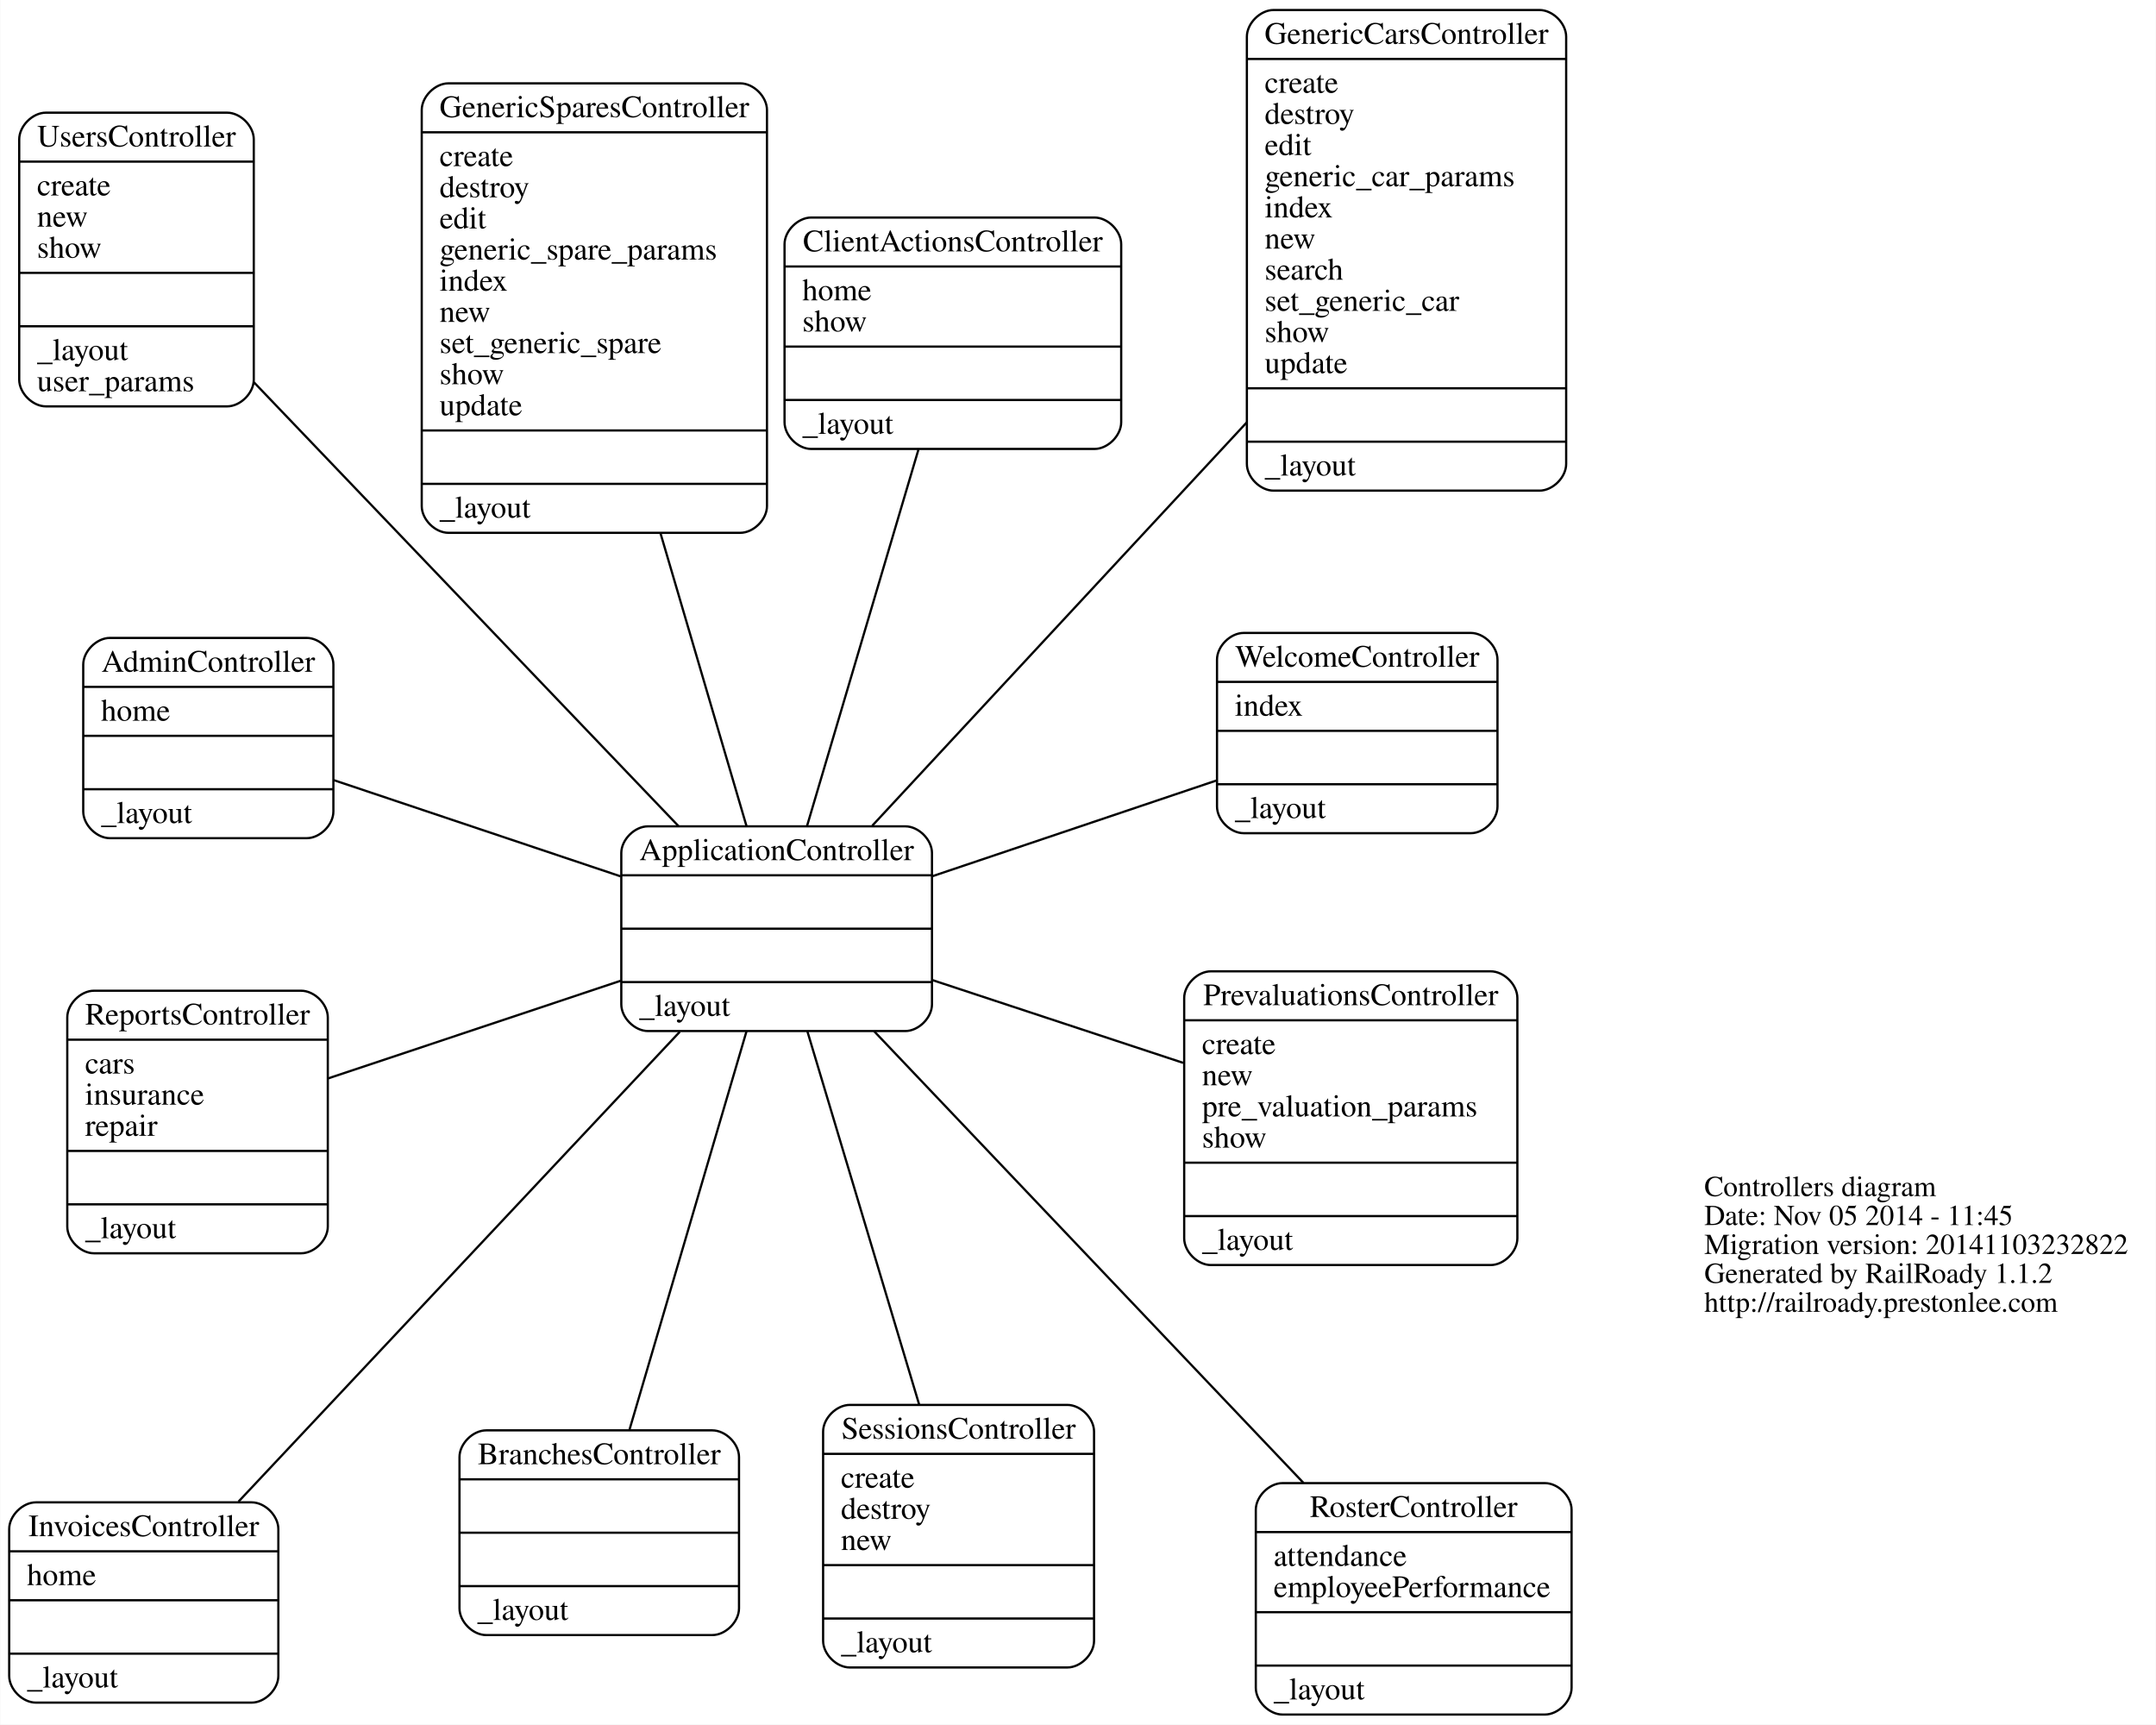
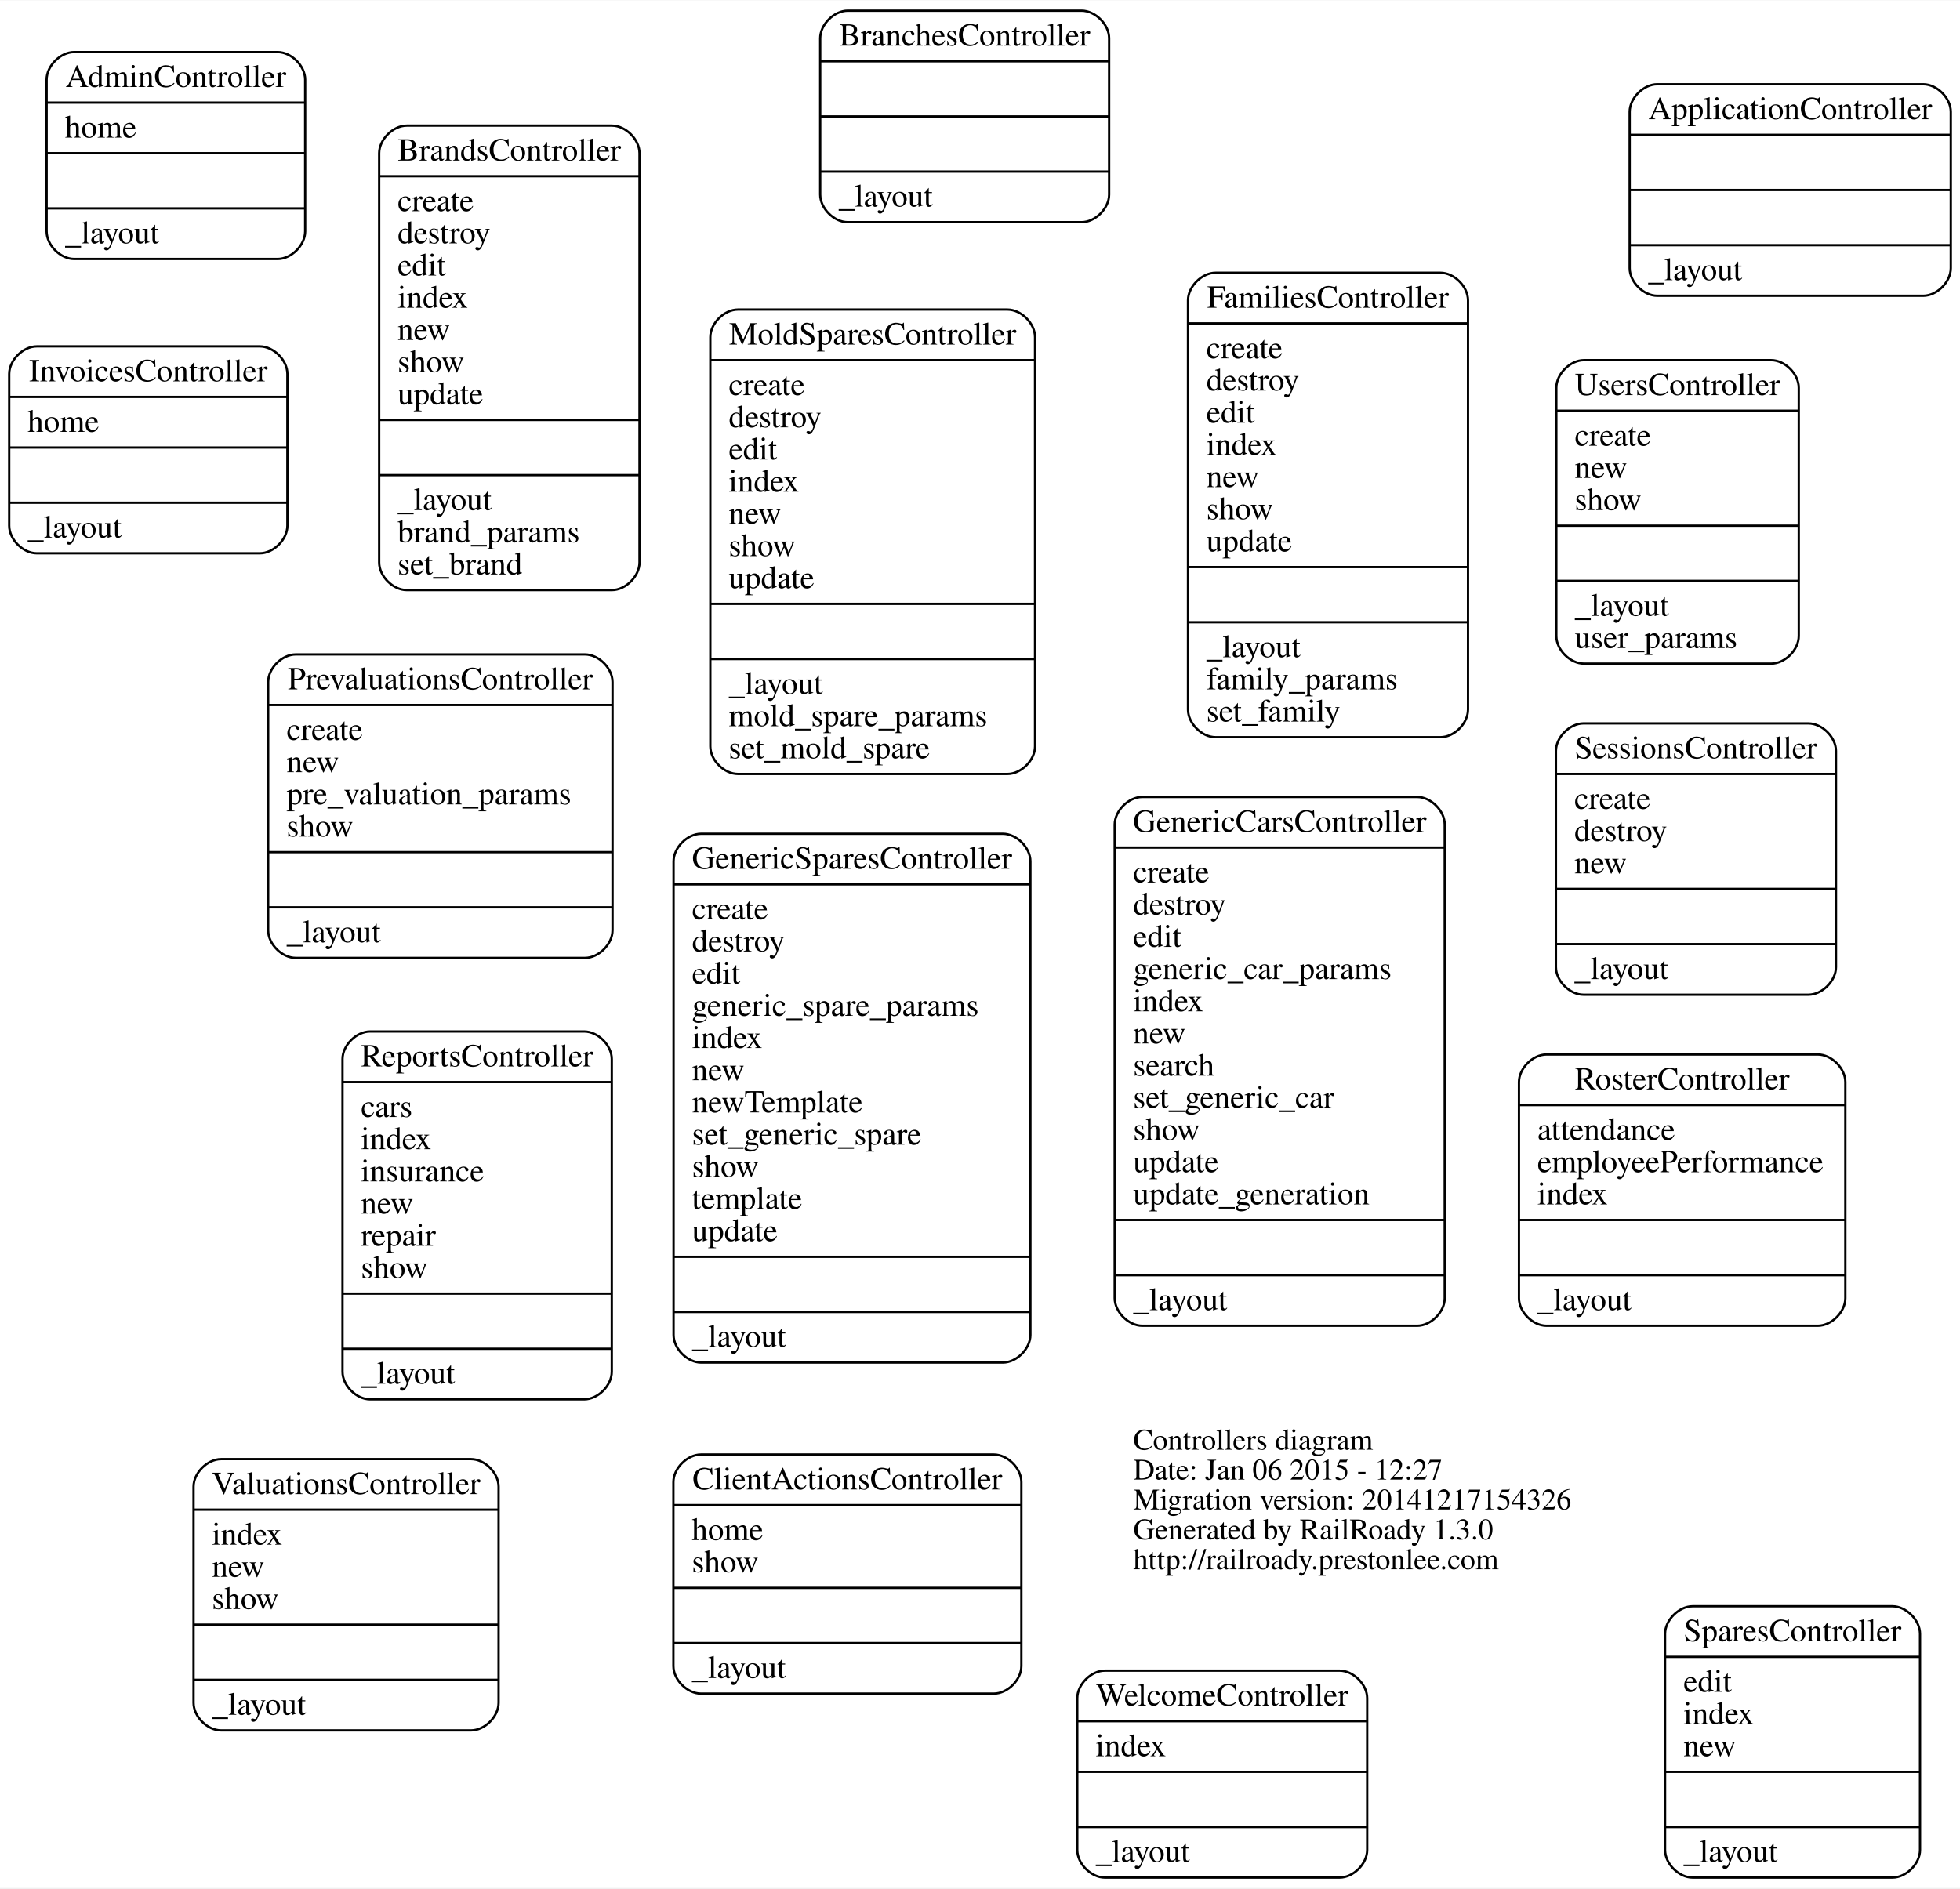
- <svg xmlns="http://www.w3.org/2000/svg" width="969pt" height="775pt" viewBox="0.00 0.00 968.79 775.04">
-   <g id="graph0" class="graph" transform="scale(1 1) rotate(0) translate(352.337 364.644)">
-     <polygon fill="white" stroke="none" points="-352.337,410.393 -352.337,-364.644 616.45,-364.644 616.45,410.393 -352.337,410.393" />
+ <svg xmlns="http://www.w3.org/2000/svg" width="852pt" height="821pt" viewBox="0.00 0.00 852.31 821.00">
+   <g id="graph0" class="graph" transform="scale(1 1) rotate(0) translate(372.486 465.5)">
+     <polygon fill="white" stroke="none" points="-372.486,355.5 -372.486,-465.5 479.821,-465.5 479.821,355.5 -372.486,355.5" />
    <g id="node1" class="node">
-       <text text-anchor="start" x="413.55" y="172.9" font-family="Times,serif" font-size="13.00">Controllers diagram</text>
-       <text text-anchor="start" x="413.55" y="185.9" font-family="Times,serif" font-size="13.00">Date: Nov 05 2014 - 11:45</text>
-       <text text-anchor="start" x="413.55" y="198.9" font-family="Times,serif" font-size="13.00">Migration version: 20141103232822</text>
-       <text text-anchor="start" x="413.55" y="211.9" font-family="Times,serif" font-size="13.00">Generated by RailRoady 1.1.2</text>
-       <text text-anchor="start" x="413.55" y="224.9" font-family="Times,serif" font-size="13.00">http://railroady.prestonlee.com</text>
+       <text text-anchor="start" x="120.312" y="164.9" font-family="Times,serif" font-size="13.00">Controllers diagram</text>
+       <text text-anchor="start" x="120.312" y="177.9" font-family="Times,serif" font-size="13.00">Date: Jan 06 2015 - 12:27</text>
+       <text text-anchor="start" x="120.312" y="190.9" font-family="Times,serif" font-size="13.00">Migration version: 20141217154326</text>
+       <text text-anchor="start" x="120.312" y="203.9" font-family="Times,serif" font-size="13.00">Generated by RailRoady 1.3.0</text>
+       <text text-anchor="start" x="120.312" y="216.9" font-family="Times,serif" font-size="13.00">http://railroady.prestonlee.com</text>
    </g>
    <g id="node2" class="node">
-       <path fill="none" stroke="black" d="M-303.056,12.048C-303.056,12.048 -214.621,12.048 -214.621,12.048 -208.621,12.048 -202.621,6.048 -202.621,0.048 -202.621,0.048 -202.621,-65.952 -202.621,-65.952 -202.621,-71.952 -208.621,-77.952 -214.621,-77.952 -214.621,-77.952 -303.056,-77.952 -303.056,-77.952 -309.056,-77.952 -315.056,-71.952 -315.056,-65.952 -315.056,-65.952 -315.056,0.048 -315.056,0.048 -315.056,6.048 -309.056,12.048 -303.056,12.048" />
-       <text text-anchor="middle" x="-258.839" y="-62.752" font-family="Times,serif" font-size="14.00">AdminController</text>
-       <polyline fill="none" stroke="black" points="-315.056,-55.952 -202.621,-55.952 " />
-       <text text-anchor="start" x="-307.056" y="-40.752" font-family="Times,serif" font-size="14.00">home</text>
-       <polyline fill="none" stroke="black" points="-315.056,-33.952 -202.621,-33.952 " />
-       <polyline fill="none" stroke="black" points="-315.056,-9.952 -202.621,-9.952 " />
-       <text text-anchor="start" x="-307.056" y="5.248" font-family="Times,serif" font-size="14.00">_layout</text>
+       <path fill="none" stroke="black" d="M-340.217,-353C-340.217,-353 -251.783,-353 -251.783,-353 -245.783,-353 -239.783,-359 -239.783,-365 -239.783,-365 -239.783,-431 -239.783,-431 -239.783,-437 -245.783,-443 -251.783,-443 -251.783,-443 -340.217,-443 -340.217,-443 -346.217,-443 -352.217,-437 -352.217,-431 -352.217,-431 -352.217,-365 -352.217,-365 -352.217,-359 -346.217,-353 -340.217,-353" />
+       <text text-anchor="middle" x="-296" y="-427.8" font-family="Times,serif" font-size="14.00">AdminController</text>
+       <polyline fill="none" stroke="black" points="-352.217,-421 -239.783,-421 " />
+       <text text-anchor="start" x="-344.217" y="-405.8" font-family="Times,serif" font-size="14.00">home</text>
+       <polyline fill="none" stroke="black" points="-352.217,-399 -239.783,-399 " />
+       <polyline fill="none" stroke="black" points="-352.217,-375 -239.783,-375 " />
+       <text text-anchor="start" x="-344.217" y="-359.8" font-family="Times,serif" font-size="14.00">_layout</text>
    </g>
    <g id="node3" class="node">
-       <path fill="none" stroke="black" d="M-61.215,98.721C-61.215,98.721 54.427,98.721 54.427,98.721 60.427,98.721 66.427,92.721 66.427,86.721 66.427,86.721 66.427,18.721 66.427,18.721 66.427,12.721 60.427,6.721 54.427,6.721 54.427,6.721 -61.215,6.721 -61.215,6.721 -67.215,6.721 -73.215,12.721 -73.215,18.721 -73.215,18.721 -73.215,86.721 -73.215,86.721 -73.215,92.721 -67.215,98.721 -61.215,98.721" />
-       <text text-anchor="middle" x="-3.394" y="21.921" font-family="Times,serif" font-size="14.00">ApplicationController</text>
-       <polyline fill="none" stroke="black" points="-73.215,28.721 66.427,28.721 " />
-       <polyline fill="none" stroke="black" points="-73.215,52.721 66.427,52.721 " />
-       <polyline fill="none" stroke="black" points="-73.215,76.721 66.427,76.721 " />
-       <text text-anchor="start" x="-65.215" y="91.921" font-family="Times,serif" font-size="14.00">_layout</text>
-     </g>
-     <g id="edge1" class="edge">
-       <path fill="none" stroke="black" d="M-73.533,29.197C-114.15,15.575 -164.594,-1.344 -202.591,-14.087" />
+       <path fill="none" stroke="black" d="M348.179,-337C348.179,-337 463.821,-337 463.821,-337 469.821,-337 475.821,-343 475.821,-349 475.821,-349 475.821,-417 475.821,-417 475.821,-423 469.821,-429 463.821,-429 463.821,-429 348.179,-429 348.179,-429 342.179,-429 336.179,-423 336.179,-417 336.179,-417 336.179,-349 336.179,-349 336.179,-343 342.179,-337 348.179,-337" />
+       <text text-anchor="middle" x="406" y="-413.8" font-family="Times,serif" font-size="14.00">ApplicationController</text>
+       <polyline fill="none" stroke="black" points="336.179,-407 475.821,-407 " />
+       <polyline fill="none" stroke="black" points="336.179,-383 475.821,-383 " />
+       <polyline fill="none" stroke="black" points="336.179,-359 475.821,-359 " />
+       <text text-anchor="start" x="344.179" y="-343.8" font-family="Times,serif" font-size="14.00">_layout</text>
    </g>
    <g id="node4" class="node">
-       <path fill="none" stroke="black" d="M-133.943,370.18C-133.943,370.18 -32.308,370.18 -32.308,370.18 -26.308,370.18 -20.308,364.18 -20.308,358.18 -20.308,358.18 -20.308,290.18 -20.308,290.18 -20.308,284.18 -26.308,278.18 -32.308,278.18 -32.308,278.18 -133.943,278.18 -133.943,278.18 -139.943,278.18 -145.943,284.18 -145.943,290.18 -145.943,290.18 -145.943,358.18 -145.943,358.18 -145.943,364.18 -139.943,370.18 -133.943,370.18" />
-       <text text-anchor="middle" x="-83.126" y="293.38" font-family="Times,serif" font-size="14.00">BranchesController</text>
-       <polyline fill="none" stroke="black" points="-145.943,300.18 -20.308,300.18 " />
-       <polyline fill="none" stroke="black" points="-145.943,324.18 -20.308,324.18 " />
-       <polyline fill="none" stroke="black" points="-145.943,348.18 -20.308,348.18 " />
-       <text text-anchor="start" x="-137.943" y="363.38" font-family="Times,serif" font-size="14.00">_layout</text>
-     </g>
-     <g id="edge2" class="edge">
-       <path fill="none" stroke="black" d="M-16.919,98.77C-31.581,148.688 -54.846,227.899 -69.534,277.905" />
+       <path fill="none" stroke="black" d="M-3.817,-369C-3.817,-369 97.817,-369 97.817,-369 103.817,-369 109.817,-375 109.817,-381 109.817,-381 109.817,-449 109.817,-449 109.817,-455 103.817,-461 97.817,-461 97.817,-461 -3.817,-461 -3.817,-461 -9.817,-461 -15.817,-455 -15.817,-449 -15.817,-449 -15.817,-381 -15.817,-381 -15.817,-375 -9.817,-369 -3.817,-369" />
+       <text text-anchor="middle" x="47" y="-445.8" font-family="Times,serif" font-size="14.00">BranchesController</text>
+       <polyline fill="none" stroke="black" points="-15.817,-439 109.817,-439 " />
+       <polyline fill="none" stroke="black" points="-15.817,-415 109.817,-415 " />
+       <polyline fill="none" stroke="black" points="-15.817,-391 109.817,-391 " />
+       <text text-anchor="start" x="-7.817" y="-375.8" font-family="Times,serif" font-size="14.00">_layout</text>
    </g>
    <g id="node5" class="node">
-       <path fill="none" stroke="black" d="M12.155,-162.882C12.155,-162.882 139.472,-162.882 139.472,-162.882 145.472,-162.882 151.472,-168.882 151.472,-174.882 151.472,-174.882 151.472,-254.882 151.472,-254.882 151.472,-260.882 145.472,-266.882 139.472,-266.882 139.472,-266.882 12.155,-266.882 12.155,-266.882 6.155,-266.882 0.155,-260.882 0.155,-254.882 0.155,-254.882 0.155,-174.882 0.155,-174.882 0.155,-168.882 6.155,-162.882 12.155,-162.882" />
-       <text text-anchor="middle" x="75.814" y="-251.682" font-family="Times,serif" font-size="14.00">ClientActionsController</text>
-       <polyline fill="none" stroke="black" points="0.155,-244.882 151.472,-244.882 " />
-       <text text-anchor="start" x="8.155" y="-229.682" font-family="Times,serif" font-size="14.00">home</text>
-       <text text-anchor="start" x="8.155" y="-215.682" font-family="Times,serif" font-size="14.00">show</text>
-       <polyline fill="none" stroke="black" points="0.155,-208.882 151.472,-208.882 " />
-       <polyline fill="none" stroke="black" points="0.155,-184.882 151.472,-184.882 " />
-       <text text-anchor="start" x="8.155" y="-169.682" font-family="Times,serif" font-size="14.00">_layout</text>
-     </g>
-     <g id="edge3" class="edge">
-       <path fill="none" stroke="black" d="M10.222,6.718C24.155,-40.354 45.771,-113.384 60.343,-162.614" />
+       <path fill="none" stroke="black" d="M-195.604,-209C-195.604,-209 -106.396,-209 -106.396,-209 -100.396,-209 -94.397,-215 -94.397,-221 -94.397,-221 -94.397,-399 -94.397,-399 -94.397,-405 -100.396,-411 -106.396,-411 -106.396,-411 -195.604,-411 -195.604,-411 -201.604,-411 -207.604,-405 -207.604,-399 -207.604,-399 -207.604,-221 -207.604,-221 -207.604,-215 -201.604,-209 -195.604,-209" />
+       <text text-anchor="middle" x="-151" y="-395.8" font-family="Times,serif" font-size="14.00">BrandsController</text>
+       <polyline fill="none" stroke="black" points="-207.604,-389 -94.397,-389 " />
+       <text text-anchor="start" x="-199.604" y="-373.8" font-family="Times,serif" font-size="14.00">create</text>
+       <text text-anchor="start" x="-199.604" y="-359.8" font-family="Times,serif" font-size="14.00">destroy</text>
+       <text text-anchor="start" x="-199.604" y="-345.8" font-family="Times,serif" font-size="14.00">edit</text>
+       <text text-anchor="start" x="-199.604" y="-331.8" font-family="Times,serif" font-size="14.00">index</text>
+       <text text-anchor="start" x="-199.604" y="-317.8" font-family="Times,serif" font-size="14.00">new</text>
+       <text text-anchor="start" x="-199.604" y="-303.8" font-family="Times,serif" font-size="14.00">show</text>
+       <text text-anchor="start" x="-199.604" y="-289.8" font-family="Times,serif" font-size="14.00">update</text>
+       <polyline fill="none" stroke="black" points="-207.604,-283 -94.397,-283 " />
+       <polyline fill="none" stroke="black" points="-207.604,-259 -94.397,-259 " />
+       <text text-anchor="start" x="-199.604" y="-243.8" font-family="Times,serif" font-size="14.00">_layout</text>
+       <text text-anchor="start" x="-199.604" y="-229.8" font-family="Times,serif" font-size="14.00">brand_params</text>
+       <text text-anchor="start" x="-199.604" y="-215.8" font-family="Times,serif" font-size="14.00">set_brand</text>
    </g>
    <g id="node6" class="node">
-       <path fill="none" stroke="black" d="M219.96,-144.144C219.96,-144.144 339.47,-144.144 339.47,-144.144 345.47,-144.144 351.47,-150.144 351.47,-156.144 351.47,-156.144 351.47,-348.144 351.47,-348.144 351.47,-354.144 345.47,-360.144 339.47,-360.144 339.47,-360.144 219.96,-360.144 219.96,-360.144 213.96,-360.144 207.96,-354.144 207.96,-348.144 207.96,-348.144 207.96,-156.144 207.96,-156.144 207.96,-150.144 213.96,-144.144 219.96,-144.144" />
-       <text text-anchor="middle" x="279.715" y="-344.944" font-family="Times,serif" font-size="14.00">GenericCarsController</text>
-       <polyline fill="none" stroke="black" points="207.96,-338.144 351.47,-338.144 " />
-       <text text-anchor="start" x="215.96" y="-322.944" font-family="Times,serif" font-size="14.00">create</text>
-       <text text-anchor="start" x="215.96" y="-308.944" font-family="Times,serif" font-size="14.00">destroy</text>
-       <text text-anchor="start" x="215.96" y="-294.944" font-family="Times,serif" font-size="14.00">edit</text>
-       <text text-anchor="start" x="215.96" y="-280.944" font-family="Times,serif" font-size="14.00">generic_car_params</text>
-       <text text-anchor="start" x="215.96" y="-266.944" font-family="Times,serif" font-size="14.00">index</text>
-       <text text-anchor="start" x="215.96" y="-252.944" font-family="Times,serif" font-size="14.00">new</text>
-       <text text-anchor="start" x="215.96" y="-238.944" font-family="Times,serif" font-size="14.00">search</text>
-       <text text-anchor="start" x="215.96" y="-224.944" font-family="Times,serif" font-size="14.00">set_generic_car</text>
-       <text text-anchor="start" x="215.96" y="-210.944" font-family="Times,serif" font-size="14.00">show</text>
-       <text text-anchor="start" x="215.96" y="-196.944" font-family="Times,serif" font-size="14.00">update</text>
-       <polyline fill="none" stroke="black" points="207.96,-190.144 351.47,-190.144 " />
-       <polyline fill="none" stroke="black" points="207.96,-166.144 351.47,-166.144 " />
-       <text text-anchor="start" x="215.96" y="-150.944" font-family="Times,serif" font-size="14.00">_layout</text>
-     </g>
-     <g id="edge4" class="edge">
-       <path fill="none" stroke="black" d="M39.604,6.418C84.231,-41.638 154.802,-117.632 207.91,-174.821" />
+       <path fill="none" stroke="black" d="M-67.659,271C-67.659,271 59.659,271 59.659,271 65.659,271 71.659,265 71.659,259 71.659,259 71.659,179 71.659,179 71.659,173 65.659,167 59.659,167 59.659,167 -67.659,167 -67.659,167 -73.659,167 -79.659,173 -79.659,179 -79.659,179 -79.659,259 -79.659,259 -79.659,265 -73.659,271 -67.659,271" />
+       <text text-anchor="middle" x="-4" y="182.2" font-family="Times,serif" font-size="14.00">ClientActionsController</text>
+       <polyline fill="none" stroke="black" points="-79.659,189 71.659,189 " />
+       <text text-anchor="start" x="-71.659" y="204.2" font-family="Times,serif" font-size="14.00">home</text>
+       <text text-anchor="start" x="-71.659" y="218.2" font-family="Times,serif" font-size="14.00">show</text>
+       <polyline fill="none" stroke="black" points="-79.659,225 71.659,225 " />
+       <polyline fill="none" stroke="black" points="-79.659,249 71.659,249 " />
+       <text text-anchor="start" x="-71.659" y="264.2" font-family="Times,serif" font-size="14.00">_layout</text>
    </g>
    <g id="node7" class="node">
-       <path fill="none" stroke="black" d="M-150.911,-125.19C-150.911,-125.19 -19.738,-125.19 -19.738,-125.19 -13.738,-125.19 -7.738,-131.19 -7.738,-137.19 -7.738,-137.19 -7.738,-315.19 -7.738,-315.19 -7.738,-321.19 -13.738,-327.19 -19.738,-327.19 -19.738,-327.19 -150.911,-327.19 -150.911,-327.19 -156.911,-327.19 -162.911,-321.19 -162.911,-315.19 -162.911,-315.19 -162.911,-137.19 -162.911,-137.19 -162.911,-131.19 -156.911,-125.19 -150.911,-125.19" />
-       <text text-anchor="middle" x="-85.324" y="-311.99" font-family="Times,serif" font-size="14.00">GenericSparesController</text>
-       <polyline fill="none" stroke="black" points="-162.911,-305.19 -7.738,-305.19 " />
-       <text text-anchor="start" x="-154.911" y="-289.99" font-family="Times,serif" font-size="14.00">create</text>
-       <text text-anchor="start" x="-154.911" y="-275.99" font-family="Times,serif" font-size="14.00">destroy</text>
-       <text text-anchor="start" x="-154.911" y="-261.99" font-family="Times,serif" font-size="14.00">edit</text>
-       <text text-anchor="start" x="-154.911" y="-247.99" font-family="Times,serif" font-size="14.00">generic_spare_params</text>
-       <text text-anchor="start" x="-154.911" y="-233.99" font-family="Times,serif" font-size="14.00">index</text>
-       <text text-anchor="start" x="-154.911" y="-219.99" font-family="Times,serif" font-size="14.00">new</text>
-       <text text-anchor="start" x="-154.911" y="-205.99" font-family="Times,serif" font-size="14.00">set_generic_spare</text>
-       <text text-anchor="start" x="-154.911" y="-191.99" font-family="Times,serif" font-size="14.00">show</text>
-       <text text-anchor="start" x="-154.911" y="-177.99" font-family="Times,serif" font-size="14.00">update</text>
-       <polyline fill="none" stroke="black" points="-162.911,-171.19 -7.738,-171.19 " />
-       <polyline fill="none" stroke="black" points="-162.911,-147.19 -7.738,-147.19 " />
-       <text text-anchor="start" x="-154.911" y="-131.99" font-family="Times,serif" font-size="14.00">_layout</text>
-     </g>
-     <g id="edge5" class="edge">
-       <path fill="none" stroke="black" d="M-16.923,6.664C-27.422,-29.077 -42.371,-79.966 -55.617,-125.059" />
+       <path fill="none" stroke="black" d="M156.117,-145C156.117,-145 253.883,-145 253.883,-145 259.883,-145 265.883,-151 265.883,-157 265.883,-157 265.883,-335 265.883,-335 265.883,-341 259.883,-347 253.883,-347 253.883,-347 156.117,-347 156.117,-347 150.117,-347 144.117,-341 144.117,-335 144.117,-335 144.117,-157 144.117,-157 144.117,-151 150.117,-145 156.117,-145" />
+       <text text-anchor="middle" x="205" y="-331.8" font-family="Times,serif" font-size="14.00">FamiliesController</text>
+       <polyline fill="none" stroke="black" points="144.117,-325 265.883,-325 " />
+       <text text-anchor="start" x="152.117" y="-309.8" font-family="Times,serif" font-size="14.00">create</text>
+       <text text-anchor="start" x="152.117" y="-295.8" font-family="Times,serif" font-size="14.00">destroy</text>
+       <text text-anchor="start" x="152.117" y="-281.8" font-family="Times,serif" font-size="14.00">edit</text>
+       <text text-anchor="start" x="152.117" y="-267.8" font-family="Times,serif" font-size="14.00">index</text>
+       <text text-anchor="start" x="152.117" y="-253.8" font-family="Times,serif" font-size="14.00">new</text>
+       <text text-anchor="start" x="152.117" y="-239.8" font-family="Times,serif" font-size="14.00">show</text>
+       <text text-anchor="start" x="152.117" y="-225.8" font-family="Times,serif" font-size="14.00">update</text>
+       <polyline fill="none" stroke="black" points="144.117,-219 265.883,-219 " />
+       <polyline fill="none" stroke="black" points="144.117,-195 265.883,-195 " />
+       <text text-anchor="start" x="152.117" y="-179.8" font-family="Times,serif" font-size="14.00">_layout</text>
+       <text text-anchor="start" x="152.117" y="-165.8" font-family="Times,serif" font-size="14.00">family_params</text>
+       <text text-anchor="start" x="152.117" y="-151.8" font-family="Times,serif" font-size="14.00">set_family</text>
    </g>
    <g id="node8" class="node">
-       <path fill="none" stroke="black" d="M-336.337,400.534C-336.337,400.534 -239.364,400.534 -239.364,400.534 -233.364,400.534 -227.364,394.534 -227.364,388.534 -227.364,388.534 -227.364,322.534 -227.364,322.534 -227.364,316.534 -233.364,310.534 -239.364,310.534 -239.364,310.534 -336.337,310.534 -336.337,310.534 -342.337,310.534 -348.337,316.534 -348.337,322.534 -348.337,322.534 -348.337,388.534 -348.337,388.534 -348.337,394.534 -342.337,400.534 -336.337,400.534" />
-       <text text-anchor="middle" x="-287.851" y="325.734" font-family="Times,serif" font-size="14.00">InvoicesController</text>
-       <polyline fill="none" stroke="black" points="-348.337,332.534 -227.364,332.534 " />
-       <text text-anchor="start" x="-340.337" y="347.734" font-family="Times,serif" font-size="14.00">home</text>
-       <polyline fill="none" stroke="black" points="-348.337,354.534 -227.364,354.534 " />
-       <polyline fill="none" stroke="black" points="-348.337,378.534 -227.364,378.534 " />
-       <text text-anchor="start" x="-340.337" y="393.734" font-family="Times,serif" font-size="14.00">_layout</text>
-     </g>
-     <g id="edge6" class="edge">
-       <path fill="none" stroke="black" d="M-46.906,99.041C-100.756,156.365 -191.859,253.347 -245.273,310.208" />
+       <path fill="none" stroke="black" d="M124.245,111C124.245,111 243.755,111 243.755,111 249.755,111 255.755,105 255.755,99 255.755,99 255.755,-107 255.755,-107 255.755,-113 249.755,-119 243.755,-119 243.755,-119 124.245,-119 124.245,-119 118.245,-119 112.245,-113 112.245,-107 112.245,-107 112.245,99 112.245,99 112.245,105 118.245,111 124.245,111" />
+       <text text-anchor="middle" x="184" y="-103.8" font-family="Times,serif" font-size="14.00">GenericCarsController</text>
+       <polyline fill="none" stroke="black" points="112.245,-97 255.755,-97 " />
+       <text text-anchor="start" x="120.245" y="-81.8" font-family="Times,serif" font-size="14.00">create</text>
+       <text text-anchor="start" x="120.245" y="-67.8" font-family="Times,serif" font-size="14.00">destroy</text>
+       <text text-anchor="start" x="120.245" y="-53.8" font-family="Times,serif" font-size="14.00">edit</text>
+       <text text-anchor="start" x="120.245" y="-39.8" font-family="Times,serif" font-size="14.00">generic_car_params</text>
+       <text text-anchor="start" x="120.245" y="-25.8" font-family="Times,serif" font-size="14.00">index</text>
+       <text text-anchor="start" x="120.245" y="-11.8" font-family="Times,serif" font-size="14.00">new</text>
+       <text text-anchor="start" x="120.245" y="2.2" font-family="Times,serif" font-size="14.00">search</text>
+       <text text-anchor="start" x="120.245" y="16.2" font-family="Times,serif" font-size="14.00">set_generic_car</text>
+       <text text-anchor="start" x="120.245" y="30.2" font-family="Times,serif" font-size="14.00">show</text>
+       <text text-anchor="start" x="120.245" y="44.2" font-family="Times,serif" font-size="14.00">update</text>
+       <text text-anchor="start" x="120.245" y="58.2" font-family="Times,serif" font-size="14.00">update_generation</text>
+       <polyline fill="none" stroke="black" points="112.245,65 255.755,65 " />
+       <polyline fill="none" stroke="black" points="112.245,89 255.755,89 " />
+       <text text-anchor="start" x="120.245" y="104.2" font-family="Times,serif" font-size="14.00">_layout</text>
    </g>
    <g id="node9" class="node">
-       <path fill="none" stroke="black" d="M191.786,203.884C191.786,203.884 317.538,203.884 317.538,203.884 323.538,203.884 329.538,197.884 329.538,191.884 329.538,191.884 329.538,83.884 329.538,83.884 329.538,77.884 323.538,71.884 317.538,71.884 317.538,71.884 191.786,71.884 191.786,71.884 185.786,71.884 179.786,77.884 179.786,83.884 179.786,83.884 179.786,191.884 179.786,191.884 179.786,197.884 185.786,203.884 191.786,203.884" />
-       <text text-anchor="middle" x="254.662" y="87.084" font-family="Times,serif" font-size="14.00">PrevaluationsController</text>
-       <polyline fill="none" stroke="black" points="179.786,93.884 329.538,93.884 " />
-       <text text-anchor="start" x="187.786" y="109.084" font-family="Times,serif" font-size="14.00">create</text>
-       <text text-anchor="start" x="187.786" y="123.084" font-family="Times,serif" font-size="14.00">new</text>
-       <text text-anchor="start" x="187.786" y="137.084" font-family="Times,serif" font-size="14.00">pre_valuation_params</text>
-       <text text-anchor="start" x="187.786" y="151.084" font-family="Times,serif" font-size="14.00">show</text>
-       <polyline fill="none" stroke="black" points="179.786,157.884 329.538,157.884 " />
-       <polyline fill="none" stroke="black" points="179.786,181.884 329.538,181.884 " />
-       <text text-anchor="start" x="187.786" y="197.084" font-family="Times,serif" font-size="14.00">_layout</text>
-     </g>
-     <g id="edge7" class="edge">
-       <path fill="none" stroke="black" d="M66.44,75.767C101.368,87.294 143.685,101.259 179.341,113.027" />
+       <path fill="none" stroke="black" d="M-67.586,127C-67.586,127 63.586,127 63.586,127 69.586,127 75.586,121 75.586,115 75.586,115 75.586,-91 75.586,-91 75.586,-97 69.586,-103 63.586,-103 63.586,-103 -67.586,-103 -67.586,-103 -73.586,-103 -79.586,-97 -79.586,-91 -79.586,-91 -79.586,115 -79.586,115 -79.586,121 -73.586,127 -67.586,127" />
+       <text text-anchor="middle" x="-2" y="-87.8" font-family="Times,serif" font-size="14.00">GenericSparesController</text>
+       <polyline fill="none" stroke="black" points="-79.586,-81 75.586,-81 " />
+       <text text-anchor="start" x="-71.586" y="-65.8" font-family="Times,serif" font-size="14.00">create</text>
+       <text text-anchor="start" x="-71.586" y="-51.8" font-family="Times,serif" font-size="14.00">destroy</text>
+       <text text-anchor="start" x="-71.586" y="-37.8" font-family="Times,serif" font-size="14.00">edit</text>
+       <text text-anchor="start" x="-71.586" y="-23.8" font-family="Times,serif" font-size="14.00">generic_spare_params</text>
+       <text text-anchor="start" x="-71.586" y="-9.8" font-family="Times,serif" font-size="14.00">index</text>
+       <text text-anchor="start" x="-71.586" y="4.2" font-family="Times,serif" font-size="14.00">new</text>
+       <text text-anchor="start" x="-71.586" y="18.2" font-family="Times,serif" font-size="14.00">newTemplate</text>
+       <text text-anchor="start" x="-71.586" y="32.2" font-family="Times,serif" font-size="14.00">set_generic_spare</text>
+       <text text-anchor="start" x="-71.586" y="46.2" font-family="Times,serif" font-size="14.00">show</text>
+       <text text-anchor="start" x="-71.586" y="60.2" font-family="Times,serif" font-size="14.00">template</text>
+       <text text-anchor="start" x="-71.586" y="74.2" font-family="Times,serif" font-size="14.00">update</text>
+       <polyline fill="none" stroke="black" points="-79.586,81 75.586,81 " />
+       <polyline fill="none" stroke="black" points="-79.586,105 75.586,105 " />
+       <text text-anchor="start" x="-71.586" y="120.2" font-family="Times,serif" font-size="14.00">_layout</text>
    </g>
    <g id="node10" class="node">
-       <path fill="none" stroke="black" d="M-310.229,198.603C-310.229,198.603 -217.132,198.603 -217.132,198.603 -211.132,198.603 -205.132,192.603 -205.132,186.603 -205.132,186.603 -205.132,92.603 -205.132,92.603 -205.132,86.603 -211.132,80.603 -217.132,80.603 -217.132,80.603 -310.229,80.603 -310.229,80.603 -316.229,80.603 -322.229,86.603 -322.229,92.603 -322.229,92.603 -322.229,186.603 -322.229,186.603 -322.229,192.603 -316.229,198.603 -310.229,198.603" />
-       <text text-anchor="middle" x="-263.681" y="95.803" font-family="Times,serif" font-size="14.00">ReportsController</text>
-       <polyline fill="none" stroke="black" points="-322.229,102.603 -205.132,102.603 " />
-       <text text-anchor="start" x="-314.229" y="117.803" font-family="Times,serif" font-size="14.00">cars</text>
-       <text text-anchor="start" x="-314.229" y="131.803" font-family="Times,serif" font-size="14.00">insurance</text>
-       <text text-anchor="start" x="-314.229" y="145.803" font-family="Times,serif" font-size="14.00">repair</text>
-       <polyline fill="none" stroke="black" points="-322.229,152.603 -205.132,152.603 " />
-       <polyline fill="none" stroke="black" points="-322.229,176.603 -205.132,176.603 " />
-       <text text-anchor="start" x="-314.229" y="191.803" font-family="Times,serif" font-size="14.00">_layout</text>
-     </g>
-     <g id="edge8" class="edge">
-       <path fill="none" stroke="black" d="M-73.488,76.118C-114.595,89.839 -165.938,106.977 -204.914,119.987" />
+       <path fill="none" stroke="black" d="M-356.486,-225C-356.486,-225 -259.514,-225 -259.514,-225 -253.514,-225 -247.514,-231 -247.514,-237 -247.514,-237 -247.514,-303 -247.514,-303 -247.514,-309 -253.514,-315 -259.514,-315 -259.514,-315 -356.486,-315 -356.486,-315 -362.486,-315 -368.486,-309 -368.486,-303 -368.486,-303 -368.486,-237 -368.486,-237 -368.486,-231 -362.486,-225 -356.486,-225" />
+       <text text-anchor="middle" x="-308" y="-299.8" font-family="Times,serif" font-size="14.00">InvoicesController</text>
+       <polyline fill="none" stroke="black" points="-368.486,-293 -247.514,-293 " />
+       <text text-anchor="start" x="-360.486" y="-277.8" font-family="Times,serif" font-size="14.00">home</text>
+       <polyline fill="none" stroke="black" points="-368.486,-271 -247.514,-271 " />
+       <polyline fill="none" stroke="black" points="-368.486,-247 -247.514,-247 " />
+       <text text-anchor="start" x="-360.486" y="-231.8" font-family="Times,serif" font-size="14.00">_layout</text>
    </g>
    <g id="node11" class="node">
-       <path fill="none" stroke="black" d="M223.971,405.893C223.971,405.893 341.909,405.893 341.909,405.893 347.909,405.893 353.909,399.893 353.909,393.893 353.909,393.893 353.909,313.893 353.909,313.893 353.909,307.893 347.909,301.893 341.909,301.893 341.909,301.893 223.971,301.893 223.971,301.893 217.971,301.893 211.971,307.893 211.971,313.893 211.971,313.893 211.971,393.893 211.971,393.893 211.971,399.893 217.971,405.893 223.971,405.893" />
-       <text text-anchor="middle" x="282.94" y="317.093" font-family="Times,serif" font-size="14.00">RosterController</text>
-       <polyline fill="none" stroke="black" points="211.971,323.893 353.909,323.893 " />
-       <text text-anchor="start" x="219.971" y="339.093" font-family="Times,serif" font-size="14.00">attendance</text>
-       <text text-anchor="start" x="219.971" y="353.093" font-family="Times,serif" font-size="14.00">employeePerformance</text>
-       <polyline fill="none" stroke="black" points="211.971,359.893 353.909,359.893 " />
-       <polyline fill="none" stroke="black" points="211.971,383.893 353.909,383.893 " />
-       <text text-anchor="start" x="219.971" y="399.093" font-family="Times,serif" font-size="14.00">_layout</text>
-     </g>
-     <g id="edge9" class="edge">
-       <path fill="none" stroke="black" d="M40.406,98.79C92.418,153.497 178.955,244.519 233.374,301.758" />
+       <path fill="none" stroke="black" d="M-51.603,-129C-51.603,-129 65.603,-129 65.603,-129 71.603,-129 77.603,-135 77.603,-141 77.603,-141 77.603,-319 77.603,-319 77.603,-325 71.603,-331 65.603,-331 65.603,-331 -51.603,-331 -51.603,-331 -57.603,-331 -63.603,-325 -63.603,-319 -63.603,-319 -63.603,-141 -63.603,-141 -63.603,-135 -57.603,-129 -51.603,-129" />
+       <text text-anchor="middle" x="7" y="-315.8" font-family="Times,serif" font-size="14.00">MoldSparesController</text>
+       <polyline fill="none" stroke="black" points="-63.603,-309 77.603,-309 " />
+       <text text-anchor="start" x="-55.603" y="-293.8" font-family="Times,serif" font-size="14.00">create</text>
+       <text text-anchor="start" x="-55.603" y="-279.8" font-family="Times,serif" font-size="14.00">destroy</text>
+       <text text-anchor="start" x="-55.603" y="-265.8" font-family="Times,serif" font-size="14.00">edit</text>
+       <text text-anchor="start" x="-55.603" y="-251.8" font-family="Times,serif" font-size="14.00">index</text>
+       <text text-anchor="start" x="-55.603" y="-237.8" font-family="Times,serif" font-size="14.00">new</text>
+       <text text-anchor="start" x="-55.603" y="-223.8" font-family="Times,serif" font-size="14.00">show</text>
+       <text text-anchor="start" x="-55.603" y="-209.8" font-family="Times,serif" font-size="14.00">update</text>
+       <polyline fill="none" stroke="black" points="-63.603,-203 77.603,-203 " />
+       <polyline fill="none" stroke="black" points="-63.603,-179 77.603,-179 " />
+       <text text-anchor="start" x="-55.603" y="-163.8" font-family="Times,serif" font-size="14.00">_layout</text>
+       <text text-anchor="start" x="-55.603" y="-149.8" font-family="Times,serif" font-size="14.00">mold_spare_params</text>
+       <text text-anchor="start" x="-55.603" y="-135.8" font-family="Times,serif" font-size="14.00">set_mold_spare</text>
    </g>
    <g id="node12" class="node">
-       <path fill="none" stroke="black" d="M29.493,384.742C29.493,384.742 127.272,384.742 127.272,384.742 133.272,384.742 139.272,378.742 139.272,372.742 139.272,372.742 139.272,278.742 139.272,278.742 139.272,272.742 133.272,266.742 127.272,266.742 127.272,266.742 29.493,266.742 29.493,266.742 23.493,266.742 17.493,272.742 17.493,278.742 17.493,278.742 17.493,372.742 17.493,372.742 17.493,378.742 23.493,384.742 29.493,384.742" />
-       <text text-anchor="middle" x="78.382" y="281.942" font-family="Times,serif" font-size="14.00">SessionsController</text>
-       <polyline fill="none" stroke="black" points="17.493,288.742 139.272,288.742 " />
-       <text text-anchor="start" x="25.493" y="303.942" font-family="Times,serif" font-size="14.00">create</text>
-       <text text-anchor="start" x="25.493" y="317.942" font-family="Times,serif" font-size="14.00">destroy</text>
-       <text text-anchor="start" x="25.493" y="331.942" font-family="Times,serif" font-size="14.00">new</text>
-       <polyline fill="none" stroke="black" points="17.493,338.742 139.272,338.742 " />
-       <polyline fill="none" stroke="black" points="17.493,362.742 139.272,362.742 " />
-       <text text-anchor="start" x="25.493" y="377.942" font-family="Times,serif" font-size="14.00">_layout</text>
-     </g>
-     <g id="edge10" class="edge">
-       <path fill="none" stroke="black" d="M10.386,98.726C24.224,144.925 45.6,216.295 60.685,266.658" />
+       <path fill="none" stroke="black" d="M-243.876,-49C-243.876,-49 -118.124,-49 -118.124,-49 -112.124,-49 -106.124,-55 -106.124,-61 -106.124,-61 -106.124,-169 -106.124,-169 -106.124,-175 -112.124,-181 -118.124,-181 -118.124,-181 -243.876,-181 -243.876,-181 -249.876,-181 -255.876,-175 -255.876,-169 -255.876,-169 -255.876,-61 -255.876,-61 -255.876,-55 -249.876,-49 -243.876,-49" />
+       <text text-anchor="middle" x="-181" y="-165.8" font-family="Times,serif" font-size="14.00">PrevaluationsController</text>
+       <polyline fill="none" stroke="black" points="-255.876,-159 -106.124,-159 " />
+       <text text-anchor="start" x="-247.876" y="-143.8" font-family="Times,serif" font-size="14.00">create</text>
+       <text text-anchor="start" x="-247.876" y="-129.8" font-family="Times,serif" font-size="14.00">new</text>
+       <text text-anchor="start" x="-247.876" y="-115.8" font-family="Times,serif" font-size="14.00">pre_valuation_params</text>
+       <text text-anchor="start" x="-247.876" y="-101.8" font-family="Times,serif" font-size="14.00">show</text>
+       <polyline fill="none" stroke="black" points="-255.876,-95 -106.124,-95 " />
+       <polyline fill="none" stroke="black" points="-255.876,-71 -106.124,-71 " />
+       <text text-anchor="start" x="-247.876" y="-55.8" font-family="Times,serif" font-size="14.00">_layout</text>
    </g>
    <g id="node13" class="node">
-       <path fill="none" stroke="black" d="M-331.829,-182.01C-331.829,-182.01 -250.402,-182.01 -250.402,-182.01 -244.402,-182.01 -238.402,-188.01 -238.402,-194.01 -238.402,-194.01 -238.402,-302.01 -238.402,-302.01 -238.402,-308.01 -244.402,-314.01 -250.402,-314.01 -250.402,-314.01 -331.829,-314.01 -331.829,-314.01 -337.829,-314.01 -343.829,-308.01 -343.829,-302.01 -343.829,-302.01 -343.829,-194.01 -343.829,-194.01 -343.829,-188.01 -337.829,-182.01 -331.829,-182.01" />
-       <text text-anchor="middle" x="-291.116" y="-298.81" font-family="Times,serif" font-size="14.00">UsersController</text>
-       <polyline fill="none" stroke="black" points="-343.829,-292.01 -238.402,-292.01 " />
-       <text text-anchor="start" x="-335.829" y="-276.81" font-family="Times,serif" font-size="14.00">create</text>
-       <text text-anchor="start" x="-335.829" y="-262.81" font-family="Times,serif" font-size="14.00">new</text>
-       <text text-anchor="start" x="-335.829" y="-248.81" font-family="Times,serif" font-size="14.00">show</text>
-       <polyline fill="none" stroke="black" points="-343.829,-242.01 -238.402,-242.01 " />
-       <polyline fill="none" stroke="black" points="-343.829,-218.01 -238.402,-218.01 " />
-       <text text-anchor="start" x="-335.829" y="-202.81" font-family="Times,serif" font-size="14.00">_layout</text>
-       <text text-anchor="start" x="-335.829" y="-188.81" font-family="Times,serif" font-size="14.00">user_params</text>
-     </g>
-     <g id="edge11" class="edge">
-       <path fill="none" stroke="black" d="M-47.406,6.719C-98.725,-46.921 -183.495,-135.523 -238.313,-192.82" />
+       <path fill="none" stroke="black" d="M-211.548,143C-211.548,143 -118.452,143 -118.452,143 -112.452,143 -106.452,137 -106.452,131 -106.452,131 -106.452,-5 -106.452,-5 -106.452,-11 -112.452,-17 -118.452,-17 -118.452,-17 -211.548,-17 -211.548,-17 -217.548,-17 -223.548,-11 -223.548,-5 -223.548,-5 -223.548,131 -223.548,131 -223.548,137 -217.548,143 -211.548,143" />
+       <text text-anchor="middle" x="-165" y="-1.8" font-family="Times,serif" font-size="14.00">ReportsController</text>
+       <polyline fill="none" stroke="black" points="-223.548,5 -106.452,5 " />
+       <text text-anchor="start" x="-215.548" y="20.2" font-family="Times,serif" font-size="14.00">cars</text>
+       <text text-anchor="start" x="-215.548" y="34.2" font-family="Times,serif" font-size="14.00">index</text>
+       <text text-anchor="start" x="-215.548" y="48.2" font-family="Times,serif" font-size="14.00">insurance</text>
+       <text text-anchor="start" x="-215.548" y="62.2" font-family="Times,serif" font-size="14.00">new</text>
+       <text text-anchor="start" x="-215.548" y="76.2" font-family="Times,serif" font-size="14.00">repair</text>
+       <text text-anchor="start" x="-215.548" y="90.2" font-family="Times,serif" font-size="14.00">show</text>
+       <polyline fill="none" stroke="black" points="-223.548,97 -106.452,97 " />
+       <polyline fill="none" stroke="black" points="-223.548,121 -106.452,121 " />
+       <text text-anchor="start" x="-215.548" y="136.2" font-family="Times,serif" font-size="14.00">_layout</text>
    </g>
    <g id="node14" class="node">
-       <path fill="none" stroke="black" d="M206.537,9.805C206.537,9.805 308.602,9.805 308.602,9.805 314.602,9.805 320.602,3.805 320.602,-2.195 320.602,-2.195 320.602,-68.195 320.602,-68.195 320.602,-74.195 314.602,-80.195 308.602,-80.195 308.602,-80.195 206.537,-80.195 206.537,-80.195 200.537,-80.195 194.537,-74.195 194.537,-68.195 194.537,-68.195 194.537,-2.195 194.537,-2.195 194.537,3.805 200.537,9.805 206.537,9.805" />
-       <text text-anchor="middle" x="257.569" y="-64.995" font-family="Times,serif" font-size="14.00">WelcomeController</text>
-       <polyline fill="none" stroke="black" points="194.537,-58.195 320.602,-58.195 " />
-       <text text-anchor="start" x="202.537" y="-42.995" font-family="Times,serif" font-size="14.00">index</text>
-       <polyline fill="none" stroke="black" points="194.537,-36.195 320.602,-36.195 " />
-       <polyline fill="none" stroke="black" points="194.537,-12.195 320.602,-12.195 " />
-       <text text-anchor="start" x="202.537" y="3.005" font-family="Times,serif" font-size="14.00">_layout</text>
-     </g>
-     <g id="edge12" class="edge">
-       <path fill="none" stroke="black" d="M66.54,29.161C106.247,15.784 155.566,-0.831 194.145,-13.828" />
+       <path fill="none" stroke="black" d="M300.031,111C300.031,111 417.969,111 417.969,111 423.969,111 429.969,105 429.969,99 429.969,99 429.969,5 429.969,5 429.969,-1 423.969,-7 417.969,-7 417.969,-7 300.031,-7 300.031,-7 294.031,-7 288.031,-1 288.031,5 288.031,5 288.031,99 288.031,99 288.031,105 294.031,111 300.031,111" />
+       <text text-anchor="middle" x="359" y="8.2" font-family="Times,serif" font-size="14.00">RosterController</text>
+       <polyline fill="none" stroke="black" points="288.031,15 429.969,15 " />
+       <text text-anchor="start" x="296.031" y="30.2" font-family="Times,serif" font-size="14.00">attendance</text>
+       <text text-anchor="start" x="296.031" y="44.2" font-family="Times,serif" font-size="14.00">employeePerformance</text>
+       <text text-anchor="start" x="296.031" y="58.2" font-family="Times,serif" font-size="14.00">index</text>
+       <polyline fill="none" stroke="black" points="288.031,65 429.969,65 " />
+       <polyline fill="none" stroke="black" points="288.031,89 429.969,89 " />
+       <text text-anchor="start" x="296.031" y="104.2" font-family="Times,serif" font-size="14.00">_layout</text>
+     </g>
+     <g id="node15" class="node">
+       <path fill="none" stroke="black" d="M316.11,-33C316.11,-33 413.89,-33 413.89,-33 419.89,-33 425.89,-39 425.89,-45 425.89,-45 425.89,-139 425.89,-139 425.89,-145 419.89,-151 413.89,-151 413.89,-151 316.11,-151 316.11,-151 310.11,-151 304.11,-145 304.11,-139 304.11,-139 304.11,-45 304.11,-45 304.11,-39 310.11,-33 316.11,-33" />
+       <text text-anchor="middle" x="365" y="-135.8" font-family="Times,serif" font-size="14.00">SessionsController</text>
+       <polyline fill="none" stroke="black" points="304.11,-129 425.89,-129 " />
+       <text text-anchor="start" x="312.11" y="-113.8" font-family="Times,serif" font-size="14.00">create</text>
+       <text text-anchor="start" x="312.11" y="-99.8" font-family="Times,serif" font-size="14.00">destroy</text>
+       <text text-anchor="start" x="312.11" y="-85.8" font-family="Times,serif" font-size="14.00">new</text>
+       <polyline fill="none" stroke="black" points="304.11,-79 425.89,-79 " />
+       <polyline fill="none" stroke="black" points="304.11,-55 425.89,-55 " />
+       <text text-anchor="start" x="312.11" y="-39.8" font-family="Times,serif" font-size="14.00">_layout</text>
+     </g>
+     <g id="node16" class="node">
+       <path fill="none" stroke="black" d="M363.565,351C363.565,351 450.435,351 450.435,351 456.435,351 462.435,345 462.435,339 462.435,339 462.435,245 462.435,245 462.435,239 456.435,233 450.435,233 450.435,233 363.565,233 363.565,233 357.565,233 351.565,239 351.565,245 351.565,245 351.565,339 351.565,339 351.565,345 357.565,351 363.565,351" />
+       <text text-anchor="middle" x="407" y="248.2" font-family="Times,serif" font-size="14.00">SparesController</text>
+       <polyline fill="none" stroke="black" points="351.565,255 462.435,255 " />
+       <text text-anchor="start" x="359.565" y="270.2" font-family="Times,serif" font-size="14.00">edit</text>
+       <text text-anchor="start" x="359.565" y="284.2" font-family="Times,serif" font-size="14.00">index</text>
+       <text text-anchor="start" x="359.565" y="298.2" font-family="Times,serif" font-size="14.00">new</text>
+       <polyline fill="none" stroke="black" points="351.565,305 462.435,305 " />
+       <polyline fill="none" stroke="black" points="351.565,329 462.435,329 " />
+       <text text-anchor="start" x="359.565" y="344.2" font-family="Times,serif" font-size="14.00">_layout</text>
+     </g>
+     <g id="node17" class="node">
+       <path fill="none" stroke="black" d="M316.286,-177C316.286,-177 397.714,-177 397.714,-177 403.714,-177 409.714,-183 409.714,-189 409.714,-189 409.714,-297 409.714,-297 409.714,-303 403.714,-309 397.714,-309 397.714,-309 316.286,-309 316.286,-309 310.286,-309 304.286,-303 304.286,-297 304.286,-297 304.286,-189 304.286,-189 304.286,-183 310.286,-177 316.286,-177" />
+       <text text-anchor="middle" x="357" y="-293.8" font-family="Times,serif" font-size="14.00">UsersController</text>
+       <polyline fill="none" stroke="black" points="304.286,-287 409.714,-287 " />
+       <text text-anchor="start" x="312.286" y="-271.8" font-family="Times,serif" font-size="14.00">create</text>
+       <text text-anchor="start" x="312.286" y="-257.8" font-family="Times,serif" font-size="14.00">new</text>
+       <text text-anchor="start" x="312.286" y="-243.8" font-family="Times,serif" font-size="14.00">show</text>
+       <polyline fill="none" stroke="black" points="304.286,-237 409.714,-237 " />
+       <polyline fill="none" stroke="black" points="304.286,-213 409.714,-213 " />
+       <text text-anchor="start" x="312.286" y="-197.8" font-family="Times,serif" font-size="14.00">_layout</text>
+       <text text-anchor="start" x="312.286" y="-183.8" font-family="Times,serif" font-size="14.00">user_params</text>
+     </g>
+     <g id="node18" class="node">
+       <path fill="none" stroke="black" d="M-276.324,287C-276.324,287 -167.676,287 -167.676,287 -161.676,287 -155.676,281 -155.676,275 -155.676,275 -155.676,181 -155.676,181 -155.676,175 -161.676,169 -167.676,169 -167.676,169 -276.324,169 -276.324,169 -282.324,169 -288.324,175 -288.324,181 -288.324,181 -288.324,275 -288.324,275 -288.324,281 -282.324,287 -276.324,287" />
+       <text text-anchor="middle" x="-222" y="184.2" font-family="Times,serif" font-size="14.00">ValuationsController</text>
+       <polyline fill="none" stroke="black" points="-288.324,191 -155.676,191 " />
+       <text text-anchor="start" x="-280.324" y="206.2" font-family="Times,serif" font-size="14.00">index</text>
+       <text text-anchor="start" x="-280.324" y="220.2" font-family="Times,serif" font-size="14.00">new</text>
+       <text text-anchor="start" x="-280.324" y="234.2" font-family="Times,serif" font-size="14.00">show</text>
+       <polyline fill="none" stroke="black" points="-288.324,241 -155.676,241 " />
+       <polyline fill="none" stroke="black" points="-288.324,265 -155.676,265 " />
+       <text text-anchor="start" x="-280.324" y="280.2" font-family="Times,serif" font-size="14.00">_layout</text>
+     </g>
+     <g id="node19" class="node">
+       <path fill="none" stroke="black" d="M107.967,351C107.967,351 210.033,351 210.033,351 216.033,351 222.033,345 222.033,339 222.033,339 222.033,273 222.033,273 222.033,267 216.033,261 210.033,261 210.033,261 107.967,261 107.967,261 101.967,261 95.967,267 95.967,273 95.967,273 95.967,339 95.967,339 95.967,345 101.967,351 107.967,351" />
+       <text text-anchor="middle" x="159" y="276.2" font-family="Times,serif" font-size="14.00">WelcomeController</text>
+       <polyline fill="none" stroke="black" points="95.967,283 222.033,283 " />
+       <text text-anchor="start" x="103.967" y="298.2" font-family="Times,serif" font-size="14.00">index</text>
+       <polyline fill="none" stroke="black" points="95.967,305 222.033,305 " />
+       <polyline fill="none" stroke="black" points="95.967,329 222.033,329 " />
+       <text text-anchor="start" x="103.967" y="344.2" font-family="Times,serif" font-size="14.00">_layout</text>
    </g>
  </g>
</svg>
